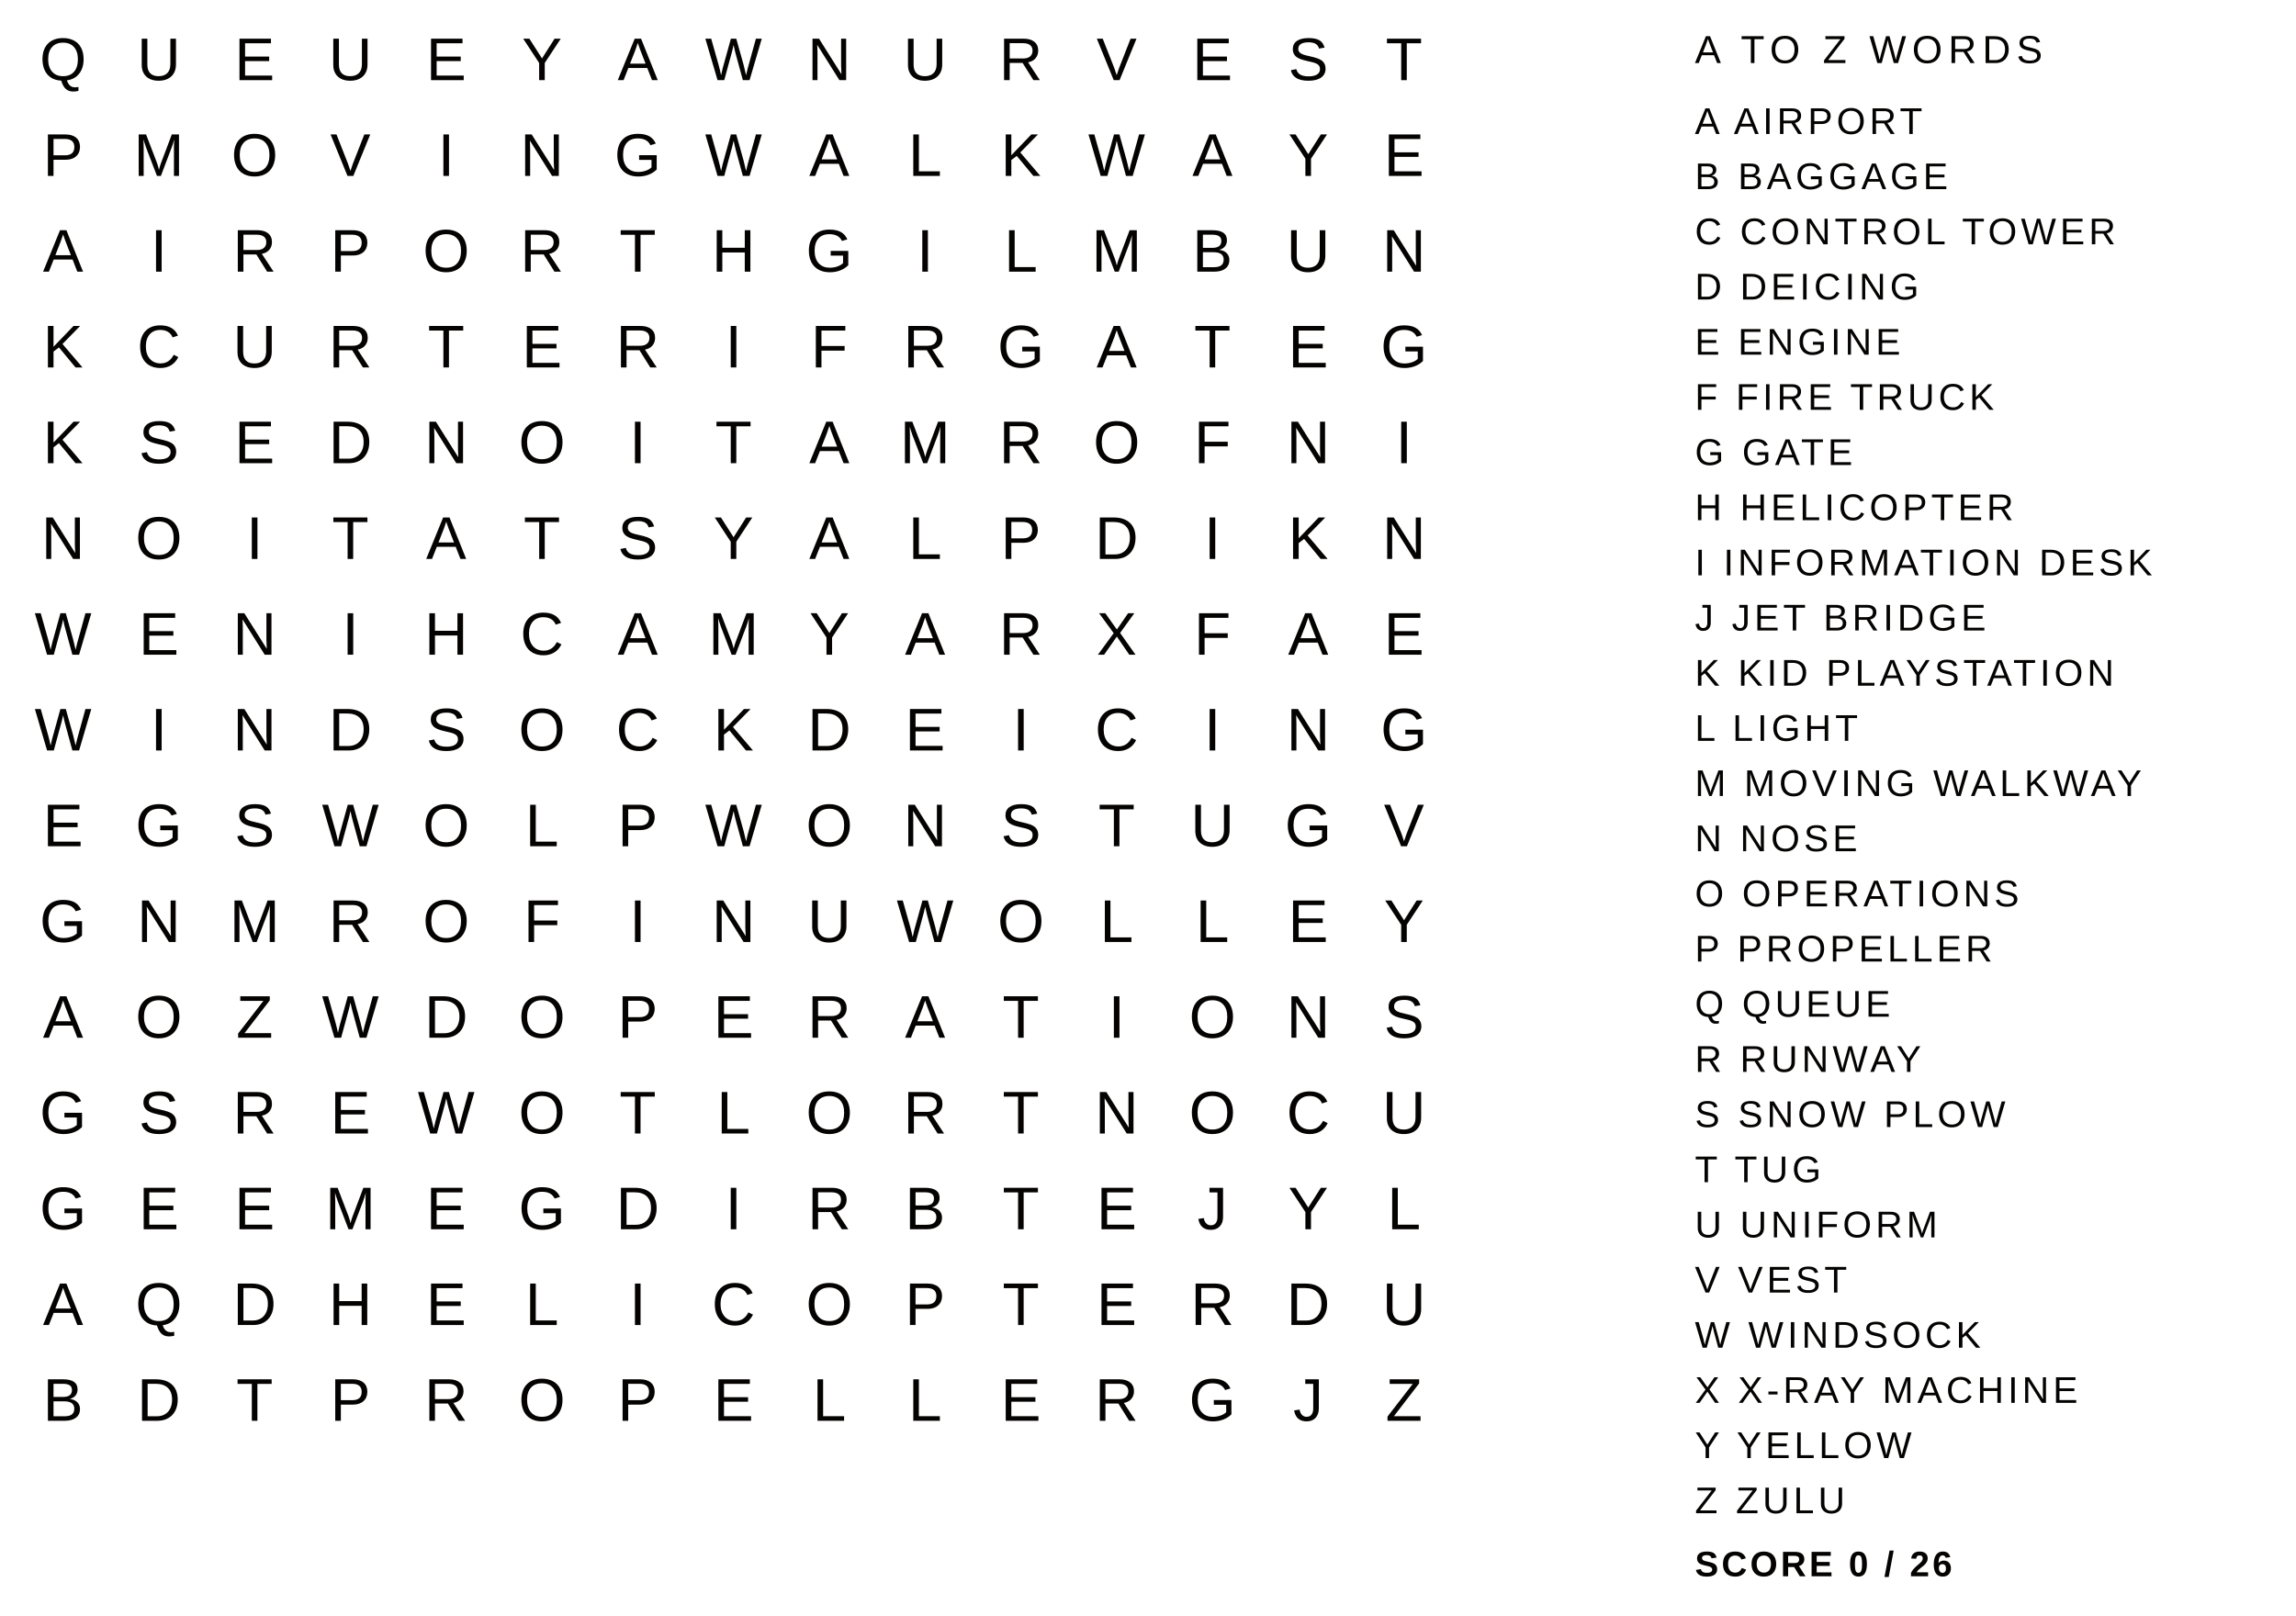
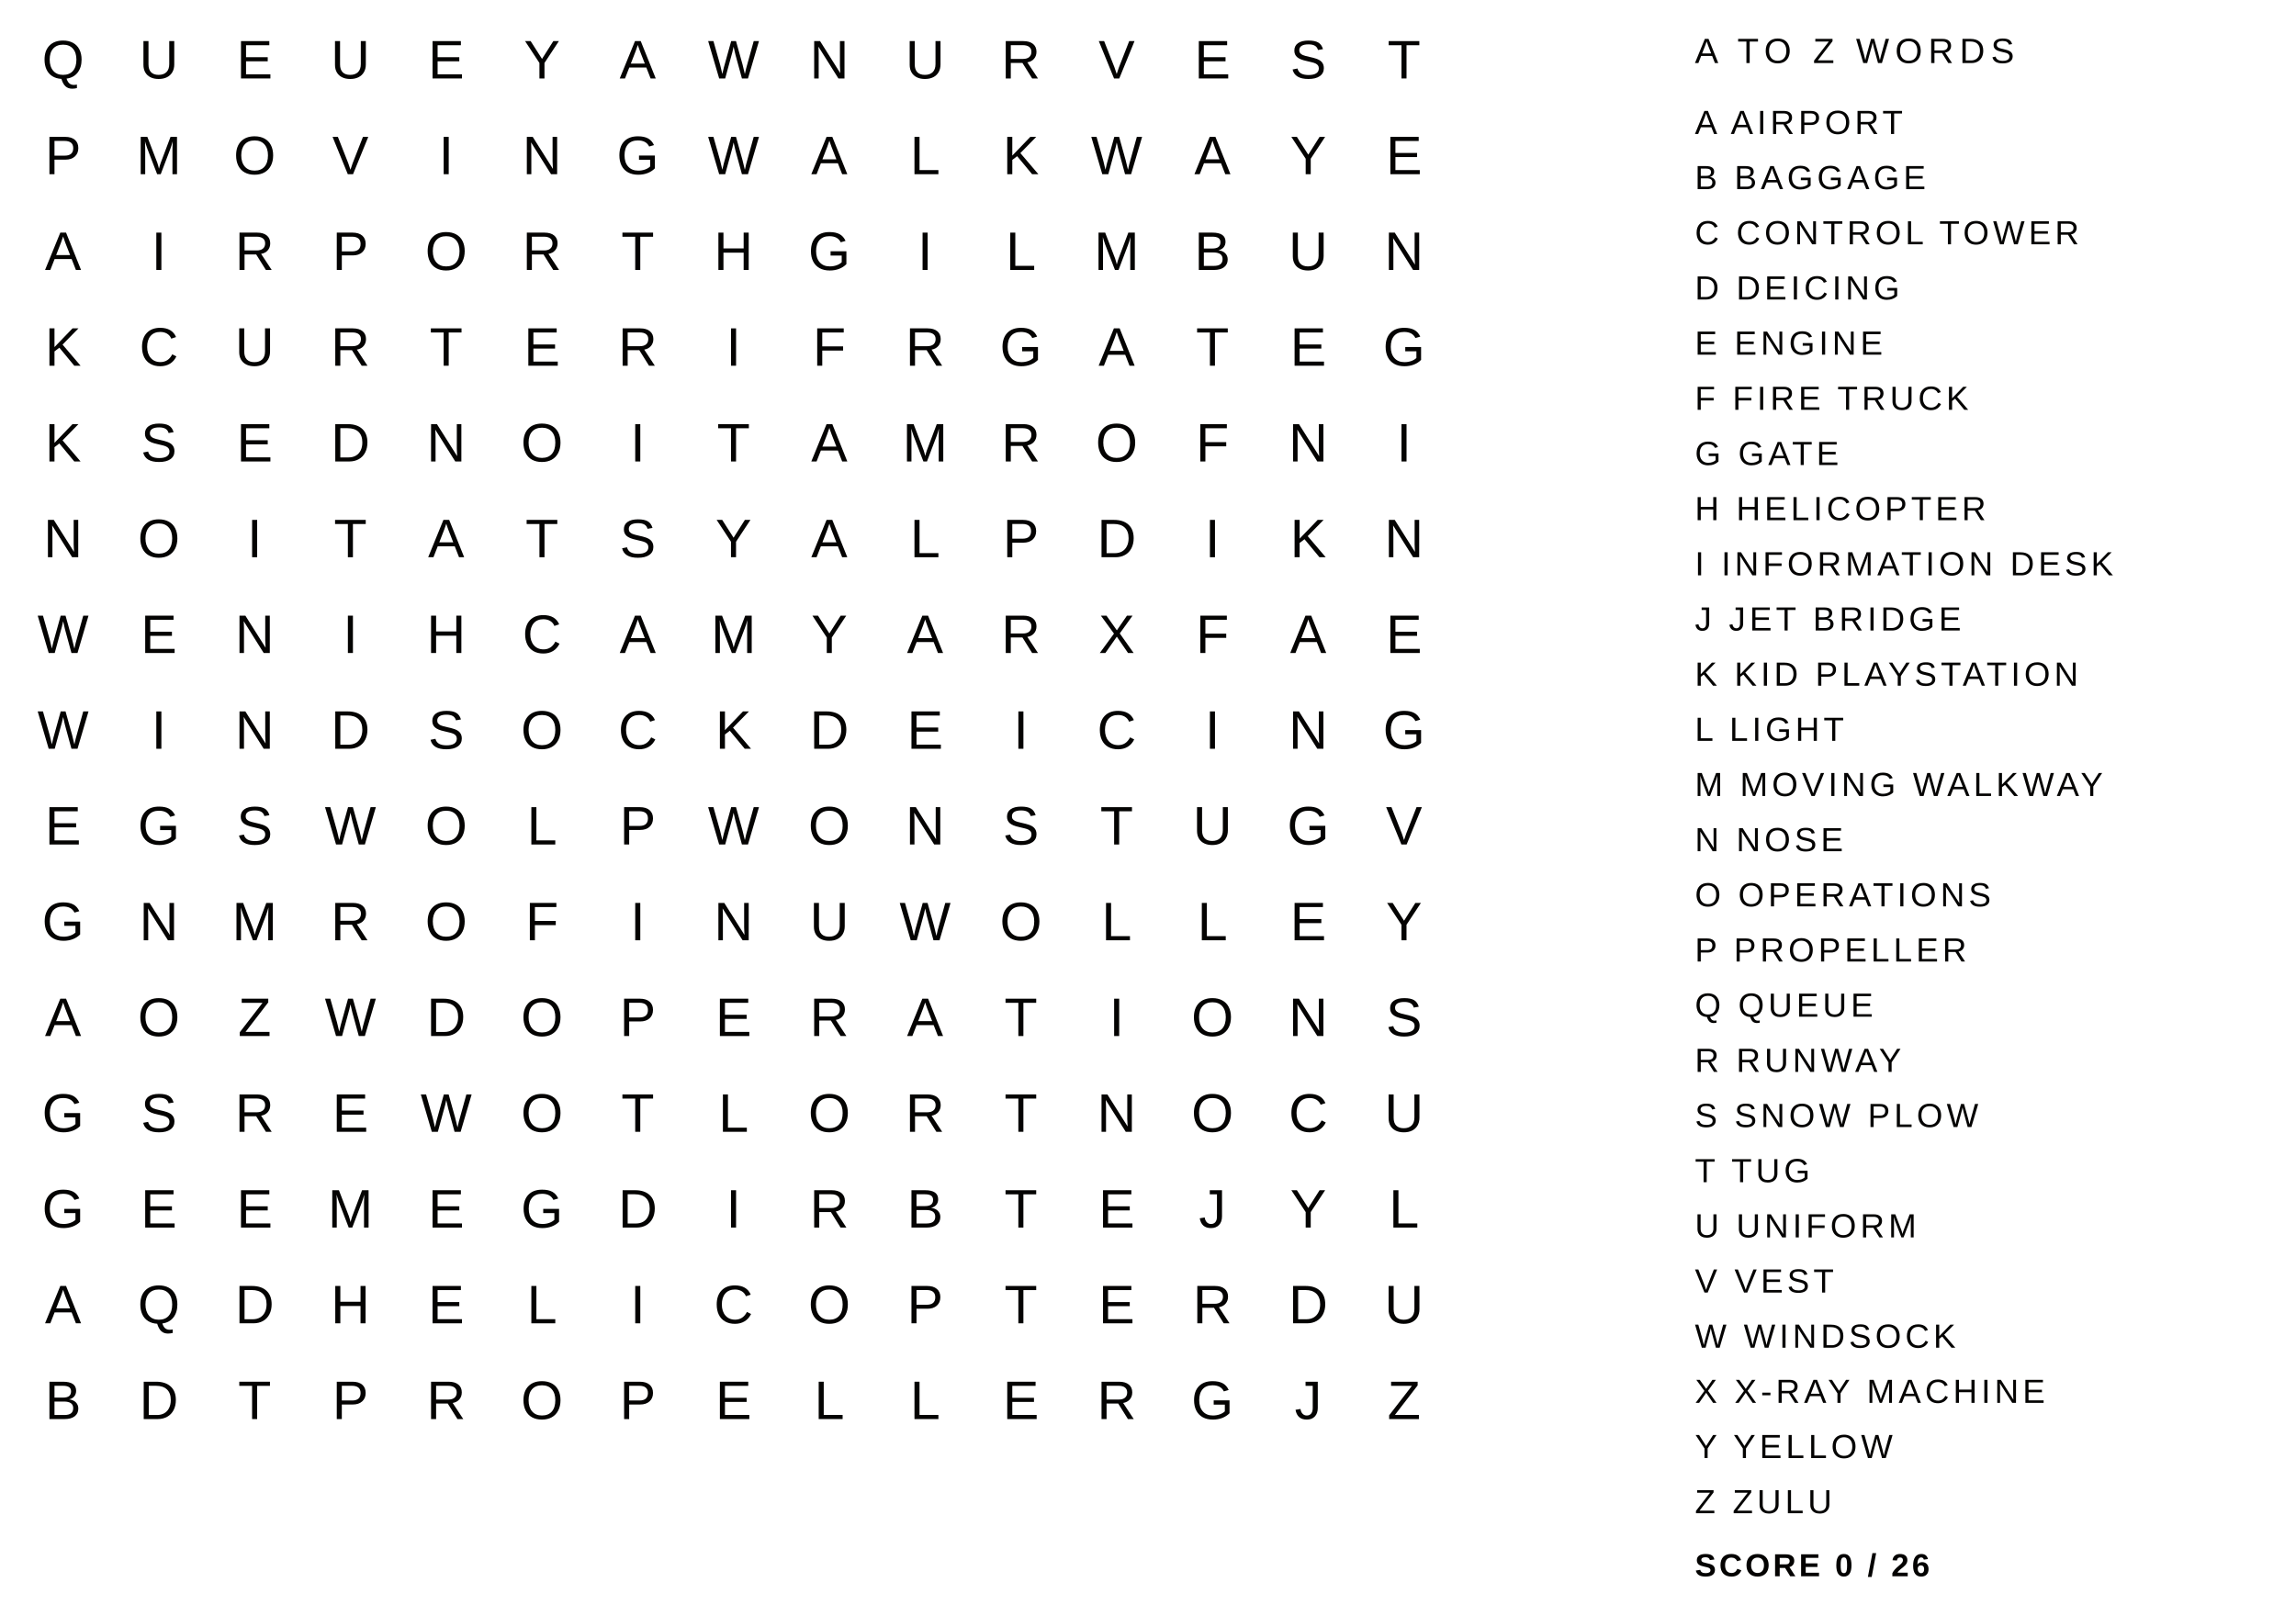
<svg xmlns="http://www.w3.org/2000/svg" width="100%" height="100%" viewBox="60 60 1165 820" preserveAspectRatio="xMidYMid meet">
  <style>
    .letter {
      font-family: Arial, Helvetica, sans-serif;
-       font-size: 30.6px;
+       font-size: 27.54px;
      font-weight: 300;
      fill: #040302;
      text-anchor: middle;
      dominant-baseline: middle;
    }

    .word {
      font-family: Arial, Helvetica, sans-serif;
-       font-size: 18.9px;
+       font-size: 17.01px;
      font-weight: 300;
      letter-spacing: 2px;
      fill: #040302;
    }

    .title {
      font-family: Arial, Helvetica, sans-serif;
-       font-size: 19.8px;
+       font-size: 17.82px;
      font-weight: 500;
      letter-spacing: 3px;
      fill: #040302;
    }

    .score {
      font-family: Arial, Helvetica, sans-serif;
-       font-size: 18px;
+       font-size: 16.2px;
      font-weight: 600;
      letter-spacing: 1.5px;
      fill: #040302;
    }

    .highlight {
      stroke-width: 46;
      stroke-linecap: round;
      opacity: .88;
    }

    .orange { stroke: #FAAA0B; }
    .coral { stroke: #FA7D77; }
    .purple { stroke: #8B8AF4; }
    .pink { stroke: #FC91FA; }
    .cyan { stroke: #08CCF9; }
    .green { stroke: #07DD60; }
  </style>
  <text class="letter" x="92" y="92">Q</text>
  <text class="letter" x="140.6" y="92">U</text>
  <text class="letter" x="189.2" y="92">E</text>
  <text class="letter" x="237.8" y="92">U</text>
  <text class="letter" x="286.4" y="92">E</text>
  <text class="letter" x="335" y="92">Y</text>
  <text class="letter" x="383.6" y="92">A</text>
  <text class="letter" x="432.2" y="92">W</text>
  <text class="letter" x="480.8" y="92">N</text>
  <text class="letter" x="529.4" y="92">U</text>
  <text class="letter" x="578" y="92">R</text>
  <text class="letter" x="626.6" y="92">V</text>
  <text class="letter" x="675.2" y="92">E</text>
  <text class="letter" x="723.8" y="92">S</text>
  <text class="letter" x="772.4" y="92">T</text>
  <text class="letter" x="92" y="140.6">P</text>
  <text class="letter" x="140.6" y="140.6">M</text>
  <text class="letter" x="189.2" y="140.6">O</text>
  <text class="letter" x="237.8" y="140.6">V</text>
  <text class="letter" x="286.4" y="140.6">I</text>
  <text class="letter" x="335" y="140.6">N</text>
  <text class="letter" x="383.6" y="140.6">G</text>
  <text class="letter" x="432.2" y="140.6">W</text>
  <text class="letter" x="480.8" y="140.6">A</text>
  <text class="letter" x="529.4" y="140.6">L</text>
  <text class="letter" x="578" y="140.6">K</text>
  <text class="letter" x="626.6" y="140.6">W</text>
  <text class="letter" x="675.2" y="140.6">A</text>
  <text class="letter" x="723.8" y="140.6">Y</text>
  <text class="letter" x="772.4" y="140.6">E</text>
  <text class="letter" x="92" y="189.2">A</text>
  <text class="letter" x="140.6" y="189.2">I</text>
  <text class="letter" x="189.2" y="189.2">R</text>
  <text class="letter" x="237.8" y="189.2">P</text>
  <text class="letter" x="286.4" y="189.2">O</text>
  <text class="letter" x="335" y="189.2">R</text>
  <text class="letter" x="383.6" y="189.2">T</text>
  <text class="letter" x="432.2" y="189.2">H</text>
  <text class="letter" x="480.8" y="189.2">G</text>
  <text class="letter" x="529.4" y="189.2">I</text>
  <text class="letter" x="578" y="189.2">L</text>
  <text class="letter" x="626.6" y="189.2">M</text>
  <text class="letter" x="675.2" y="189.2">B</text>
  <text class="letter" x="723.8" y="189.2">U</text>
  <text class="letter" x="772.4" y="189.2">N</text>
  <text class="letter" x="92" y="237.8">K</text>
  <text class="letter" x="140.6" y="237.8">C</text>
  <text class="letter" x="189.2" y="237.8">U</text>
  <text class="letter" x="237.8" y="237.8">R</text>
  <text class="letter" x="286.4" y="237.8">T</text>
  <text class="letter" x="335" y="237.8">E</text>
  <text class="letter" x="383.6" y="237.8">R</text>
  <text class="letter" x="432.2" y="237.8">I</text>
  <text class="letter" x="480.8" y="237.8">F</text>
  <text class="letter" x="529.4" y="237.8">R</text>
  <text class="letter" x="578" y="237.8">G</text>
  <text class="letter" x="626.6" y="237.8">A</text>
  <text class="letter" x="675.2" y="237.8">T</text>
  <text class="letter" x="723.8" y="237.8">E</text>
  <text class="letter" x="772.4" y="237.8">G</text>
  <text class="letter" x="92" y="286.4">K</text>
  <text class="letter" x="140.6" y="286.4">S</text>
  <text class="letter" x="189.2" y="286.4">E</text>
  <text class="letter" x="237.8" y="286.4">D</text>
  <text class="letter" x="286.4" y="286.4">N</text>
  <text class="letter" x="335" y="286.4">O</text>
  <text class="letter" x="383.6" y="286.4">I</text>
  <text class="letter" x="432.2" y="286.4">T</text>
  <text class="letter" x="480.8" y="286.4">A</text>
  <text class="letter" x="529.4" y="286.4">M</text>
  <text class="letter" x="578" y="286.4">R</text>
  <text class="letter" x="626.6" y="286.4">O</text>
  <text class="letter" x="675.2" y="286.4">F</text>
  <text class="letter" x="723.8" y="286.4">N</text>
  <text class="letter" x="772.4" y="286.4">I</text>
  <text class="letter" x="92" y="335">N</text>
  <text class="letter" x="140.6" y="335">O</text>
  <text class="letter" x="189.2" y="335">I</text>
  <text class="letter" x="237.8" y="335">T</text>
  <text class="letter" x="286.4" y="335">A</text>
  <text class="letter" x="335" y="335">T</text>
  <text class="letter" x="383.6" y="335">S</text>
  <text class="letter" x="432.2" y="335">Y</text>
  <text class="letter" x="480.8" y="335">A</text>
  <text class="letter" x="529.4" y="335">L</text>
  <text class="letter" x="578" y="335">P</text>
  <text class="letter" x="626.6" y="335">D</text>
  <text class="letter" x="675.2" y="335">I</text>
  <text class="letter" x="723.8" y="335">K</text>
  <text class="letter" x="772.4" y="335">N</text>
  <text class="letter" x="92" y="383.6">W</text>
  <text class="letter" x="140.6" y="383.6">E</text>
  <text class="letter" x="189.2" y="383.6">N</text>
  <text class="letter" x="237.8" y="383.6">I</text>
  <text class="letter" x="286.4" y="383.6">H</text>
  <text class="letter" x="335" y="383.6">C</text>
  <text class="letter" x="383.6" y="383.6">A</text>
  <text class="letter" x="432.2" y="383.6">M</text>
  <text class="letter" x="480.8" y="383.6">Y</text>
  <text class="letter" x="529.4" y="383.6">A</text>
  <text class="letter" x="578" y="383.6">R</text>
  <text class="letter" x="626.6" y="383.6">X</text>
  <text class="letter" x="675.2" y="383.6">F</text>
  <text class="letter" x="723.8" y="383.6">A</text>
  <text class="letter" x="772.4" y="383.6">E</text>
  <text class="letter" x="92" y="432.2">W</text>
  <text class="letter" x="140.6" y="432.2">I</text>
  <text class="letter" x="189.2" y="432.2">N</text>
  <text class="letter" x="237.8" y="432.2">D</text>
  <text class="letter" x="286.4" y="432.2">S</text>
  <text class="letter" x="335" y="432.2">O</text>
  <text class="letter" x="383.6" y="432.2">C</text>
  <text class="letter" x="432.2" y="432.2">K</text>
  <text class="letter" x="480.8" y="432.2">D</text>
  <text class="letter" x="529.4" y="432.2">E</text>
  <text class="letter" x="578" y="432.2">I</text>
  <text class="letter" x="626.6" y="432.2">C</text>
  <text class="letter" x="675.2" y="432.2">I</text>
  <text class="letter" x="723.8" y="432.2">N</text>
  <text class="letter" x="772.4" y="432.2">G</text>
  <text class="letter" x="92" y="480.8">E</text>
  <text class="letter" x="140.6" y="480.8">G</text>
  <text class="letter" x="189.2" y="480.8">S</text>
  <text class="letter" x="237.8" y="480.8">W</text>
  <text class="letter" x="286.4" y="480.8">O</text>
  <text class="letter" x="335" y="480.8">L</text>
  <text class="letter" x="383.6" y="480.8">P</text>
  <text class="letter" x="432.2" y="480.8">W</text>
  <text class="letter" x="480.8" y="480.8">O</text>
  <text class="letter" x="529.4" y="480.8">N</text>
  <text class="letter" x="578" y="480.8">S</text>
  <text class="letter" x="626.6" y="480.8">T</text>
  <text class="letter" x="675.2" y="480.8">U</text>
  <text class="letter" x="723.8" y="480.8">G</text>
  <text class="letter" x="772.4" y="480.8">V</text>
  <text class="letter" x="92" y="529.4">G</text>
  <text class="letter" x="140.6" y="529.4">N</text>
  <text class="letter" x="189.2" y="529.4">M</text>
  <text class="letter" x="237.8" y="529.4">R</text>
  <text class="letter" x="286.4" y="529.4">O</text>
  <text class="letter" x="335" y="529.4">F</text>
  <text class="letter" x="383.6" y="529.4">I</text>
  <text class="letter" x="432.2" y="529.4">N</text>
  <text class="letter" x="480.8" y="529.4">U</text>
  <text class="letter" x="529.4" y="529.4">W</text>
  <text class="letter" x="578" y="529.4">O</text>
  <text class="letter" x="626.6" y="529.4">L</text>
  <text class="letter" x="675.2" y="529.4">L</text>
  <text class="letter" x="723.8" y="529.4">E</text>
  <text class="letter" x="772.4" y="529.4">Y</text>
  <text class="letter" x="92" y="578">A</text>
  <text class="letter" x="140.6" y="578">O</text>
  <text class="letter" x="189.2" y="578">Z</text>
  <text class="letter" x="237.8" y="578">W</text>
  <text class="letter" x="286.4" y="578">D</text>
  <text class="letter" x="335" y="578">O</text>
  <text class="letter" x="383.6" y="578">P</text>
  <text class="letter" x="432.2" y="578">E</text>
  <text class="letter" x="480.8" y="578">R</text>
  <text class="letter" x="529.4" y="578">A</text>
  <text class="letter" x="578" y="578">T</text>
  <text class="letter" x="626.6" y="578">I</text>
  <text class="letter" x="675.2" y="578">O</text>
  <text class="letter" x="723.8" y="578">N</text>
  <text class="letter" x="772.4" y="578">S</text>
  <text class="letter" x="92" y="626.6">G</text>
  <text class="letter" x="140.6" y="626.6">S</text>
  <text class="letter" x="189.2" y="626.6">R</text>
  <text class="letter" x="237.8" y="626.6">E</text>
  <text class="letter" x="286.4" y="626.6">W</text>
  <text class="letter" x="335" y="626.6">O</text>
  <text class="letter" x="383.6" y="626.6">T</text>
  <text class="letter" x="432.2" y="626.6">L</text>
  <text class="letter" x="480.8" y="626.6">O</text>
  <text class="letter" x="529.4" y="626.6">R</text>
  <text class="letter" x="578" y="626.6">T</text>
  <text class="letter" x="626.6" y="626.6">N</text>
  <text class="letter" x="675.2" y="626.6">O</text>
  <text class="letter" x="723.8" y="626.6">C</text>
  <text class="letter" x="772.4" y="626.6">U</text>
  <text class="letter" x="92" y="675.2">G</text>
  <text class="letter" x="140.6" y="675.2">E</text>
  <text class="letter" x="189.2" y="675.2">E</text>
  <text class="letter" x="237.8" y="675.2">M</text>
  <text class="letter" x="286.4" y="675.2">E</text>
  <text class="letter" x="335" y="675.2">G</text>
  <text class="letter" x="383.6" y="675.2">D</text>
  <text class="letter" x="432.2" y="675.2">I</text>
  <text class="letter" x="480.8" y="675.2">R</text>
  <text class="letter" x="529.4" y="675.2">B</text>
  <text class="letter" x="578" y="675.2">T</text>
  <text class="letter" x="626.6" y="675.2">E</text>
  <text class="letter" x="675.2" y="675.2">J</text>
  <text class="letter" x="723.8" y="675.2">Y</text>
  <text class="letter" x="772.4" y="675.2">L</text>
  <text class="letter" x="92" y="723.8">A</text>
  <text class="letter" x="140.6" y="723.8">Q</text>
  <text class="letter" x="189.2" y="723.8">D</text>
  <text class="letter" x="237.8" y="723.8">H</text>
  <text class="letter" x="286.4" y="723.8">E</text>
  <text class="letter" x="335" y="723.8">L</text>
  <text class="letter" x="383.6" y="723.8">I</text>
  <text class="letter" x="432.2" y="723.8">C</text>
  <text class="letter" x="480.8" y="723.8">O</text>
  <text class="letter" x="529.4" y="723.8">P</text>
  <text class="letter" x="578" y="723.8">T</text>
  <text class="letter" x="626.6" y="723.8">E</text>
  <text class="letter" x="675.2" y="723.8">R</text>
  <text class="letter" x="723.8" y="723.8">D</text>
  <text class="letter" x="772.4" y="723.8">U</text>
  <text class="letter" x="92" y="772.4">B</text>
  <text class="letter" x="140.6" y="772.4">D</text>
  <text class="letter" x="189.2" y="772.4">T</text>
  <text class="letter" x="237.8" y="772.4">P</text>
  <text class="letter" x="286.4" y="772.4">R</text>
  <text class="letter" x="335" y="772.4">O</text>
  <text class="letter" x="383.6" y="772.4">P</text>
  <text class="letter" x="432.2" y="772.4">E</text>
  <text class="letter" x="480.8" y="772.4">L</text>
  <text class="letter" x="529.4" y="772.4">L</text>
  <text class="letter" x="578" y="772.4">E</text>
  <text class="letter" x="626.6" y="772.4">R</text>
  <text class="letter" x="675.2" y="772.4">G</text>
  <text class="letter" x="723.8" y="772.4">J</text>
  <text class="letter" x="772.4" y="772.4">Z</text>
  <text class="title" x="920" y="92">A TO Z WORDS</text>
  <text class="word" x="920" y="128">A  AIRPORT</text>
  <text class="word" x="920" y="156">B  BAGGAGE</text>
  <text class="word" x="920" y="184">C  CONTROL TOWER</text>
  <text class="word" x="920" y="212">D  DEICING</text>
  <text class="word" x="920" y="240">E  ENGINE</text>
  <text class="word" x="920" y="268">F  FIRE TRUCK</text>
  <text class="word" x="920" y="296">G  GATE</text>
  <text class="word" x="920" y="324">H  HELICOPTER</text>
  <text class="word" x="920" y="352">I  INFORMATION DESK</text>
  <text class="word" x="920" y="380">J  JET BRIDGE</text>
  <text class="word" x="920" y="408">K  KID PLAYSTATION</text>
  <text class="word" x="920" y="436">L  LIGHT</text>
  <text class="word" x="920" y="464">M  MOVING WALKWAY</text>
  <text class="word" x="920" y="492">N  NOSE</text>
  <text class="word" x="920" y="520">O  OPERATIONS</text>
  <text class="word" x="920" y="548">P  PROPELLER</text>
  <text class="word" x="920" y="576">Q  QUEUE</text>
  <text class="word" x="920" y="604">R  RUNWAY</text>
  <text class="word" x="920" y="632">S  SNOW PLOW</text>
  <text class="word" x="920" y="660">T  TUG</text>
  <text class="word" x="920" y="688">U  UNIFORM</text>
  <text class="word" x="920" y="716">V  VEST</text>
  <text class="word" x="920" y="744">W  WINDSOCK</text>
  <text class="word" x="920" y="772">X  X-RAY MACHINE</text>
  <text class="word" x="920" y="800">Y  YELLOW</text>
  <text class="word" x="920" y="828">Z  ZULU</text>
  <text class="score" id="scoreText" x="920" y="860">SCORE 0 / 26</text>
</svg>
